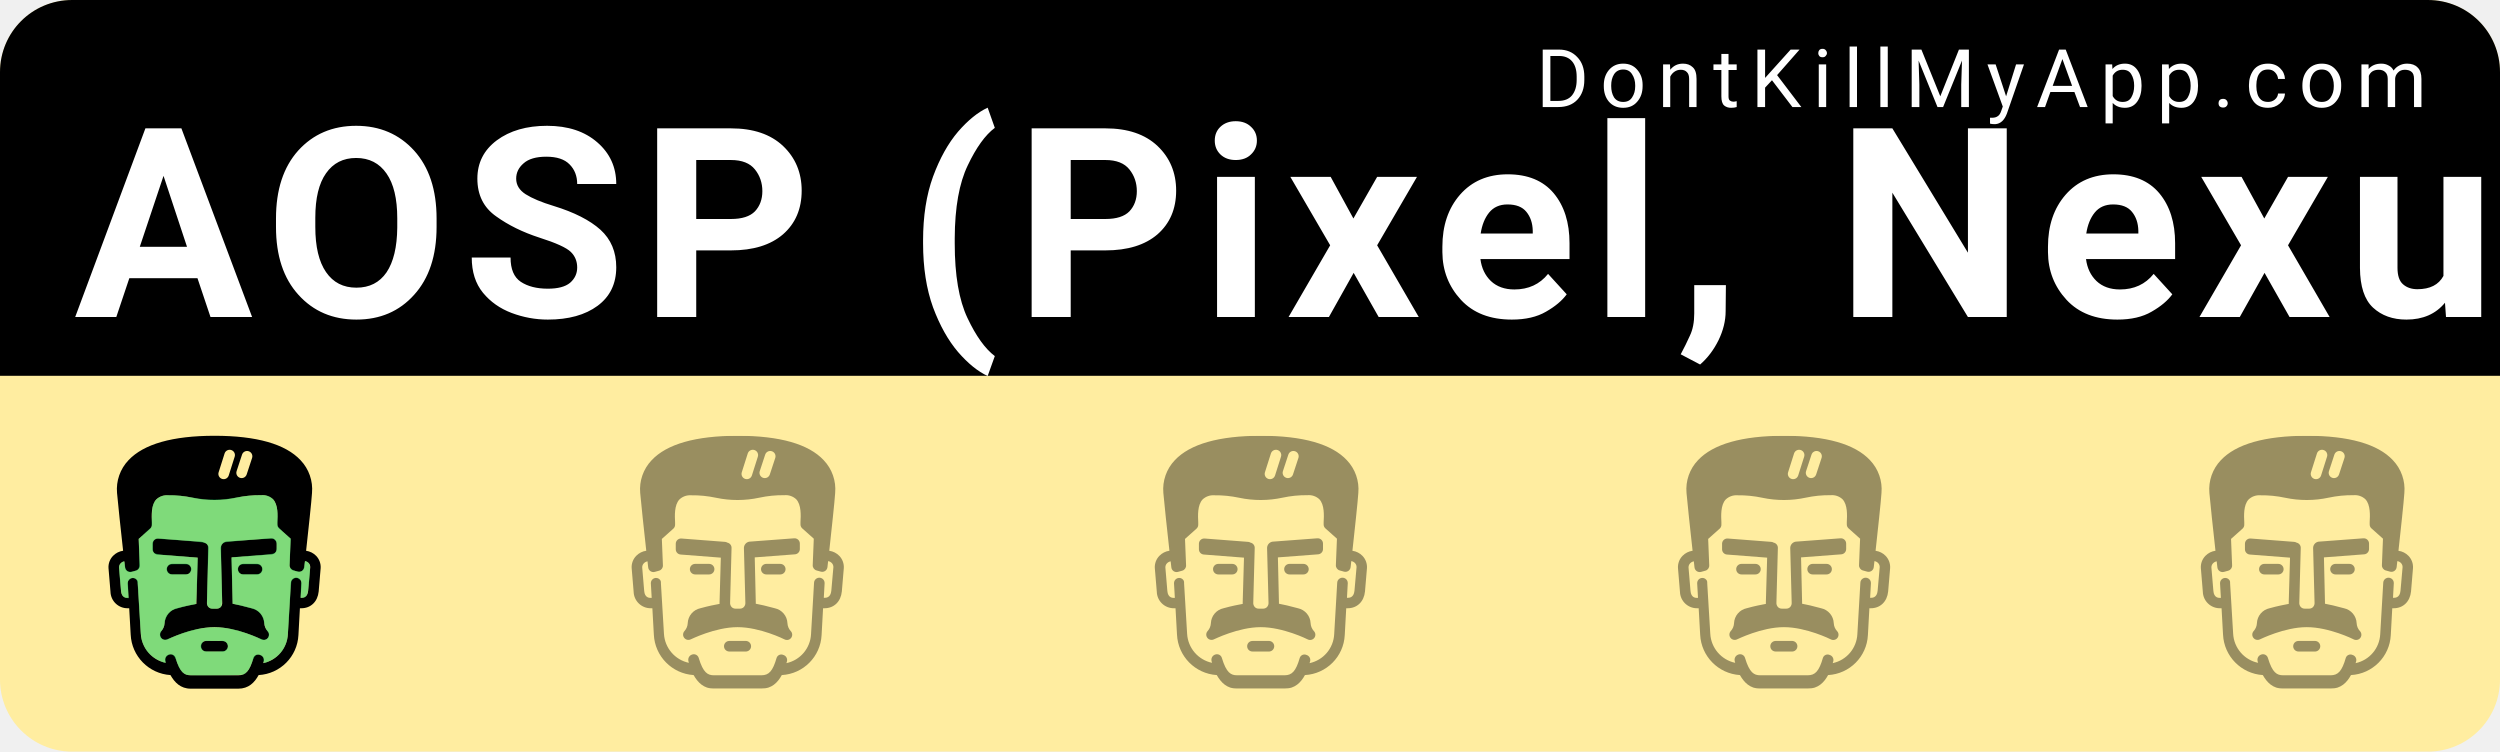
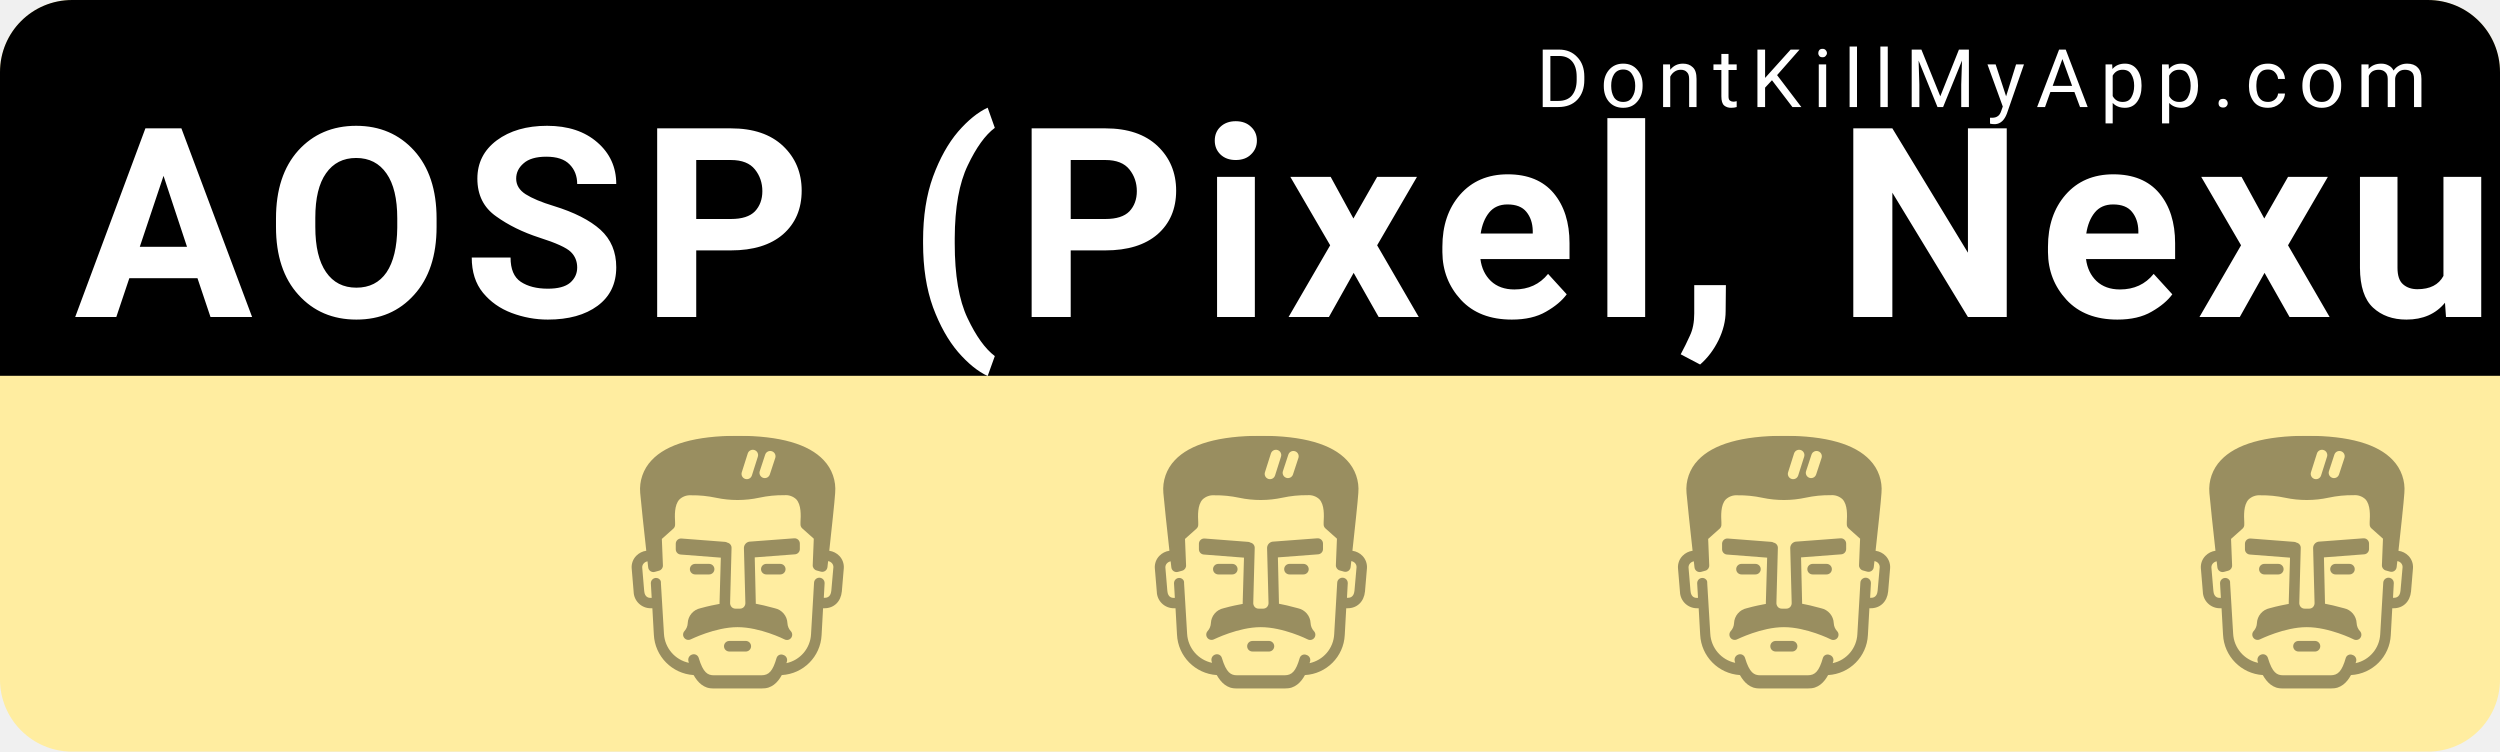
<svg xmlns="http://www.w3.org/2000/svg" width="153mm" height="46mm" viewBox="0 0 153 46" version="1.1" id="svg8">
  <defs id="defs2" />
  <g id="layer1" transform="translate(0,-251)">
    <rect style="color:#000000;clip-rule:nonzero;display:inline;overflow:visible;visibility:visible;opacity:1;isolation:auto;mix-blend-mode:normal;color-interpolation:sRGB;color-interpolation-filters:linearRGB;solid-color:#000000;solid-opacity:1;fill:#ffeda0;fill-opacity:1;fill-rule:nonzero;stroke:none;stroke-width:0.529;stroke-linecap:round;stroke-linejoin:miter;stroke-miterlimit:4;stroke-dasharray:none;stroke-dashoffset:0;stroke-opacity:1;color-rendering:auto;image-rendering:auto;shape-rendering:auto;text-rendering:auto;enable-background:accumulate" id="bkg" width="153" height="46" x="6.5503158e-15" y="251" rx="4.416" ry="4.416" />
    <path style="color:#000000;clip-rule:nonzero;display:inline;overflow:visible;visibility:visible;opacity:1;isolation:auto;mix-blend-mode:normal;color-interpolation:sRGB;color-interpolation-filters:linearRGB;solid-color:#000000;solid-opacity:1;fill:#000000;fill-opacity:1;fill-rule:nonzero;stroke:none;stroke-width:2;stroke-linecap:round;stroke-linejoin:miter;stroke-miterlimit:4;stroke-dasharray:none;stroke-dashoffset:0;stroke-opacity:1;color-rendering:auto;image-rendering:auto;shape-rendering:auto;text-rendering:auto;enable-background:accumulate" d="M 16.689,0 C 7.443,0 0,7.443 0,16.689 V 86.93 H 578.268 V 16.689 C 578.268,7.443 570.824,0 561.578,0 Z" id="bkgtop" transform="matrix(0.2645833,0,0,0.2645833,0,251)" />
    <text xml:space="preserve" style="font-style:normal;font-variant:normal;font-weight:300;font-stretch:normal;font-size:9.648px;line-height:0%;font-family:Roboto;-inkscape-font-specification:'Roboto Light';text-align:start;letter-spacing:0.685px;word-spacing:0px;writing-mode:lr-tb;text-anchor:start;fill:#ffffff;fill-opacity:1;stroke:none;stroke-width:0.201px;stroke-linecap:butt;stroke-linejoin:miter;stroke-opacity:1" x="94.007" y="257.55" id="link">
      <tspan id="tspan817" x="94.007" y="257.55" style="font-style:normal;font-variant:normal;font-weight:normal;font-stretch:normal;font-size:4.939px;font-family:Roboto;-inkscape-font-specification:Roboto;fill:#ffffff;stroke-width:0.201px">DontKillMyApp.com</tspan>
    </text>
    <text xml:space="preserve" style="font-style:normal;font-variant:normal;font-weight:bold;font-stretch:normal;font-size:12.7px;line-height:0%;font-family:Roboto;-inkscape-font-specification:'Roboto Bold';text-align:start;letter-spacing:0.902px;word-spacing:0px;writing-mode:lr-tb;text-anchor:start;fill:#ffffff;fill-opacity:1;stroke:none;stroke-width:0.265px;stroke-linecap:butt;stroke-linejoin:miter;stroke-opacity:1" x="4.538" y="270.402" id="vendor">
      <tspan id="tspan821" x="4.538" y="270.402" style="font-style:normal;font-variant:normal;font-weight:bold;font-stretch:normal;font-size:16.228px;font-family:Roboto;-inkscape-font-specification:'Roboto Bold';fill:#ffffff;stroke-width:0.265px">AOSP (Pixel, Nexus...)</tspan>
    </text>
    <g id="poo1" transform="matrix(0.01510025,0,0,0.01510025,5.393161,277.6693)">
-       <svg data-name="Layer 1" viewBox="0 0 63.326 75.47" x="0px" y="0px" version="1.1" id="svg18" width="1025" height="1025">
-         <defs id="defs22" />
-         <path d="m 23.128,41.38 a 1.575,1.575 0 1 0 0,-3.15 h -4.17 a 1.575,1.575 0 1 0 0,3.15 z" id="path4" />
-         <path d="m 40.188,38.23 a 1.575,1.575 0 0 0 0,3.15 h 4.17 a 1.575,1.575 0 1 0 0,-3.15 z" id="path6" />
-         <path d="m 34.188,61.23 h -5.05 a 1.575,1.575 0 1 0 0,3.15 h 5.05 a 1.58,1.58 0 0 0 0,-3.15 z" id="path8" />
-         <path d="m 48.448,30.6 -13.34,1 a 1.94,1.94 0 0 0 -1.6,1.87 l 0.43,16.3 a 1.77,1.77 0 0 1 -0.45,1.34 1.62,1.62 0 0 1 -1.19,0.48 h -1.27 a 1.62,1.62 0 0 1 -1.19,-0.48 1.79,1.79 0 0 1 -0.45,-1.36 l 0.43,-16.28 a 1.57,1.57 0 0 0 -1.25,-1.58 1.56,1.56 0 0 0 -0.7,-0.23 l -13,-1 a 1.57,1.57 0 0 0 -1.7,1.57 v 1.64 a 1.57,1.57 0 0 0 1.45,1.57 l 12,0.93 -0.38,13.22 a 5.46,5.46 0 0 0 0,0.58 c -1.2,0.22 -3.26,0.61 -5.7,1.29 a 4.77,4.77 0 0 0 -3.8,4.48 3.74,3.74 0 0 1 -0.95,2.31 1.58,1.58 0 0 0 1.83,2.51 c 0.07,0 7.3,-3.65 14,-3.65 6.7,0 13.94,3.61 14,3.65 a 1.57,1.57 0 0 0 1.83,-2.51 3.75,3.75 0 0 1 -0.95,-2.32 4.77,4.77 0 0 0 -3.76,-4.46 c -2.45,-0.69 -4.47,-1.12 -5.69,-1.35 0,-0.17 0,-0.33 0,-0.5 l -0.31,-13.33 12,-0.91 a 1.58,1.58 0 0 0 1.46,-1.57 v -1.64 a 1.58,1.58 0 0 0 -1.75,-1.57 z" id="path10" />
-         <path d="m 61.978,35.84 a 5.16,5.16 0 0 0 -3,-1.52 c 0.63,-5.79 1.62,-14.85 1.76,-17.24 a 12.56,12.56 0 0 0 -3.42,-9.79 c -4.49,-4.82 -13.14,-7.29 -25.66,-7.29 -12.52,0 -21.16,2.47 -25.68,7.29 a 12.56,12.56 0 0 0 -3.42,9.79 c 0.18,2.39 1.18,11.45 1.81,17.23 a 5.16,5.16 0 0 0 -3,1.52 4.83,4.83 0 0 0 -1.36,3.64 v 0 l 0.59,7.07 a 5.07,5.07 0 0 0 5.14,4.93 1.56,1.56 0 0 0 0.45,0 l 0.44,7.86 a 12.69,12.69 0 0 0 11.87,12.08 c 1.24,2.19 3.02,4.06 6.05,4.06 h 14.19 c 3.07,0 4.86,-1.83 6.07,-4.06 a 12.58,12.58 0 0 0 11.88,-11.94 l 0.44,-8 a 1.55,1.55 0 0 0 0.42,0 c 2.85,0 4.88,-2 5.18,-5 l 0.59,-7 v 0 a 4.84,4.84 0 0 0 -1.34,-3.63 z m -23.74,-25.29 1.62,-4.93 a 1.581,1.581 0 1 1 3,1 l -1.62,4.93 a 1.581,1.581 0 0 1 -3,-1 z m -5.36,0.32 1.78,-5.61 a 1.581,1.581 0 0 1 3,1 l -1.78,5.61 a 1.581,1.581 0 1 1 -3,-1 z m 26.71,35.38 c -0.2,2.1 -1.59,2.1 -2,2.1 h -0.24 l 0.24,-4.34 a 1.581,1.581 0 1 0 -3.16,-0.08 c 0,0 0,0 0,0.06 l -0.89,15.2 a 9.31,9.31 0 0 1 -7.35,8.66 l 0.14,-0.45 a 1.58,1.58 0 0 0 -1.06,-2 1.47,1.47 0 0 0 -2,0.86 c -1.15,4 -2.33,5.21 -4.53,5.21 h -14.19 c -1.81,0 -3.19,-0.7 -4.53,-5.18 a 1.52,1.52 0 0 0 -2,-1 1.63,1.63 0 0 0 -1.06,2 c 0,0.15 0.09,0.32 0.14,0.47 a 9.4,9.4 0 0 1 -7.45,-8.68 L 8.738,44 v 0 a 1.52,1.52 0 0 0 -0.09,-0.74 1.51,1.51 0 0 0 -1.39,-0.84 1.56,1.56 0 0 0 -1.52,1.54 c 0,0 0,0.09 0,0.13 l 0.25,4.29 h -0.24 c -0.45,0 -1.83,0 -2,-2.08 l -0.59,-7 a 1.71,1.71 0 0 1 0.48,-1.24 2,2 0 0 1 1.1,-0.59 l 0.2,1.8 a 1.57,1.57 0 0 0 2,1.34 l 1.25,-0.35 a 1.57,1.57 0 0 0 1.15,-1.58 l -0.32,-7.9 3.45,-3.08 a 1.57,1.57 0 0 0 0.5,-1.23 c 0,-0.19 0,-0.4 0,-0.62 -0.1,-1.94 -0.27,-5.18 1.29,-6.84 a 4.59,4.59 0 0 1 3.48,-1.25 33.32,33.32 0 0 1 7.45,0.74 30.9,30.9 0 0 0 12.95,-0.03 33.3,33.3 0 0 1 7.45,-0.74 4.59,4.59 0 0 1 3.51,1.2 c 1.57,1.65 1.4,4.9 1.29,6.84 0,0.22 0,0.43 0,0.62 a 1.57,1.57 0 0 0 0.52,1.24 l 3.45,3.08 -0.32,7.9 a 1.57,1.57 0 0 0 1.15,1.58 l 1.25,0.35 a 1.57,1.57 0 0 0 2,-1.34 l 0.2,-1.8 a 2,2 0 0 1 1.09,0.57 1.71,1.71 0 0 1 0.48,1.24 z" id="path12" />
-         <path style="opacity:0.5;fill:#00c853;fill-opacity:1;fill-rule:nonzero;stroke:none;stroke-width:0.339;stroke-linecap:round;stroke-linejoin:miter;stroke-miterlimit:4;stroke-dasharray:none;stroke-dashoffset:133.262;stroke-opacity:0.539;paint-order:normal" d="m 23.013,71.203 c -1.154,-0.53 -2.012,-1.805 -2.776,-4.127 -0.59,-1.793 -1.609,-2.306 -2.72,-1.371 -0.486,0.409 -0.53,0.526 -0.479,1.27 0.031,0.451 0.003,0.819 -0.064,0.819 C 16.551,67.794 14.716,66.955 13.756,66.323 11.989,65.159 10.91,63.746 10.115,61.556 9.694,60.396 9.62,59.534 8.869,46.907 8.677,43.672 8.627,43.334 8.286,42.937 7.742,42.304 6.788,42.332 6.216,42.997 l -0.425,0.494 0.117,2.518 0.117,2.518 -0.559,-0.12 C 3.978,48.087 3.845,47.753 3.454,43.349 3.029,38.555 3.019,38.754 3.705,38.068 c 0.862,-0.862 1.057,-0.773 1.198,0.548 0.198,1.852 1.06,2.321 3.029,1.65 1.35,-0.46 1.352,-0.47 1.211,-5.293 L 9.019,30.768 9.924,29.941 c 0.498,-0.455 1.362,-1.261 1.922,-1.791 l 1.017,-0.963 0.094,-3.015 c 0.083,-2.669 0.139,-3.117 0.49,-3.911 0.502,-1.136 1.494,-1.996 2.712,-2.351 1.195,-0.347 4.677,-0.209 7.577,0.301 4.117,0.724 5.096,0.828 7.833,0.828 2.753,1.97e-4 3.915,-0.125 7.872,-0.845 1.024,-0.186 3.05,-0.388 4.501,-0.448 2.923,-0.121 3.713,0.025 4.853,0.894 1.199,0.914 1.856,3.392 1.679,6.326 -0.065,1.083 -0.031,1.755 0.106,2.057 0.112,0.247 1.029,1.192 2.038,2.101 l 1.836,1.652 -0.097,1.454 c -0.053,0.799 -0.145,2.689 -0.204,4.198 l -0.107,2.745 0.494,0.494 c 0.553,0.553 2.089,0.992 2.824,0.807 0.57,-0.143 0.962,-0.757 1.062,-1.664 0.148,-1.34 0.199,-1.464 0.568,-1.367 0.188,0.049 0.531,0.314 0.762,0.59 0.52,0.618 0.529,1.147 0.104,5.638 -0.381,4.025 -0.656,4.655 -2.029,4.655 h -0.506 l 0.096,-2.504 0.096,-2.504 -0.545,-0.459 C 56.672,42.608 56.276,42.402 56.093,42.402 c -0.566,0 -1.276,0.468 -1.464,0.965 -0.098,0.26 -0.34,3.406 -0.538,6.991 -0.508,9.224 -0.609,10.286 -1.102,11.596 -0.892,2.371 -2.42,4.032 -4.758,5.173 -1.799,0.878 -2.048,0.876 -1.963,-0.013 0.082,-0.86 -0.275,-1.428 -1.061,-1.687 -0.466,-0.154 -0.693,-0.148 -1.058,0.027 -0.536,0.257 -0.705,0.552 -1.421,2.472 -0.595,1.594 -1.33,2.655 -2.189,3.16 -0.57,0.335 -0.872,0.348 -8.715,0.389 -7.607,0.039 -8.169,0.022 -8.81,-0.272 z m 11.583,-6.983 c 0.529,-0.184 1.036,-0.88 1.036,-1.421 0,-0.149 -0.115,-0.493 -0.255,-0.764 -0.384,-0.742 -1.122,-0.885 -4.209,-0.818 l -2.675,0.058 -0.408,0.475 c -0.728,0.847 -0.343,2.345 0.653,2.538 0.839,0.162 5.349,0.109 5.859,-0.069 z M 18.843,60.18 c 7.207,-3.126 13.088,-3.79 19.307,-2.181 1.849,0.478 4.563,1.42 6.313,2.19 0.83,0.365 1.738,0.664 2.017,0.664 0.751,0 1.339,-0.661 1.339,-1.506 0,-0.371 -0.075,-0.721 -0.167,-0.778 -0.425,-0.263 -1.054,-1.682 -1.199,-2.708 -0.271,-1.915 -1.127,-3.183 -2.677,-3.967 -0.337,-0.17 -1.994,-0.642 -3.683,-1.049 l -3.071,-0.739 -0.104,-5.164 c -0.057,-2.84 -0.147,-5.942 -0.199,-6.893 -0.093,-1.706 -0.089,-1.73 0.297,-1.807 0.215,-0.043 3.006,-0.269 6.201,-0.502 6.205,-0.453 6.471,-0.507 6.81,-1.399 0.089,-0.234 0.162,-0.91 0.162,-1.502 0,-0.911 -0.067,-1.156 -0.438,-1.597 -0.384,-0.456 -0.546,-0.521 -1.312,-0.524 -1.924,-0.008 -13.26,0.909 -13.768,1.113 -0.295,0.119 -0.669,0.417 -0.829,0.663 -0.275,0.419 -0.279,0.97 -0.076,9.067 0.234,9.304 0.23,9.375 -0.627,9.833 -0.253,0.135 -0.935,0.234 -1.612,0.233 -1.11,-0.001 -1.2,-0.031 -1.666,-0.553 -0.586,-0.656 -0.555,0.366 -0.298,-9.772 0.111,-4.376 0.149,-8.165 0.085,-8.42 -0.246,-0.977 -0.806,-1.093 -7.975,-1.652 -3.589,-0.28 -6.757,-0.508 -7.041,-0.508 -0.322,0 -0.672,0.156 -0.931,0.416 -0.379,0.379 -0.416,0.549 -0.416,1.917 0,2.377 -0.444,2.201 7.066,2.788 3.417,0.267 6.236,0.508 6.264,0.536 0.136,0.136 -0.366,13.739 -0.51,13.833 -0.09,0.059 -0.504,0.153 -0.919,0.21 -1.393,0.191 -5.532,1.303 -6.053,1.626 -1.322,0.82 -2.157,2.189 -2.367,3.881 -0.116,0.936 -0.408,1.651 -0.965,2.366 -0.464,0.596 -0.416,1.627 0.101,2.143 0.577,0.577 1.128,0.528 2.941,-0.258 z m 5.376,-19.353 c 0.55,-0.64 0.547,-1.517 -0.007,-2.072 -0.407,-0.407 -0.474,-0.416 -3.122,-0.416 -2.575,0 -2.729,0.019 -3.156,0.387 -0.802,0.69 -0.52,2.064 0.515,2.506 0.186,0.08 1.469,0.128 2.851,0.107 l 2.512,-0.038 z m 21.175,0.014 c 0.625,-0.625 0.614,-1.567 -0.024,-2.116 -0.426,-0.367 -0.582,-0.386 -3.155,-0.386 -2.648,0 -2.716,0.009 -3.122,0.416 -0.717,0.717 -0.447,2.075 0.491,2.47 0.2,0.084 1.485,0.136 2.856,0.115 2.466,-0.037 2.499,-0.043 2.954,-0.498 z" id="path834" />
+       <svg version="1.1" id="Capa_1" x="0px" y="0px" width="181.445" height="36.289" viewBox="0 0 181.445 36.289" xml:space="preserve">
+         <defs id="defs39">
+ 
+ </defs>
+         <g id="g6" transform="translate(0,-1.4648437e-6)">
+ </g>
+         <g id="g8" transform="translate(0,-1.4648437e-6)">
+ </g>
+         <g id="g10" transform="translate(0,-1.4648437e-6)">
+ </g>
+         <g id="g12" transform="translate(0,-1.4648437e-6)">
+ </g>
+         <g id="g14" transform="translate(0,-1.4648437e-6)">
+ </g>
+         <g id="g16" transform="translate(0,-1.4648437e-6)">
+ </g>
+         <g id="g18" transform="translate(0,-1.4648437e-6)">
+ </g>
+         <g id="g20" transform="translate(0,-1.4648437e-6)">
+ </g>
+         <g id="g22" transform="translate(0,-1.4648437e-6)">
+ </g>
+         <g id="g24" transform="translate(0,-1.4648437e-6)">
+ </g>
+         <g id="g26" transform="translate(0,-1.4648437e-6)">
+ </g>
+         <g id="g28" transform="translate(0,-1.4648437e-6)">
+ </g>
+         <g id="g30" transform="translate(0,-1.4648437e-6)">
+ </g>
+         <g id="g32" transform="translate(0,-1.4648437e-6)">
+ </g>
+         <g id="g34" transform="translate(0,-1.4648437e-6)">
+ </g>
+         <flowRoot xml:space="preserve" id="flowRoot827" style="font-style:normal;font-weight:normal;font-size:13.333px;line-height:125%;font-family:sans-serif;letter-spacing:0px;word-spacing:0px;fill:#000000;fill-opacity:1;stroke:none;stroke-width:1px;stroke-linecap:butt;stroke-linejoin:miter;stroke-opacity:1" transform="rotate(-4.688264,151.2439,-302.9367)">
+           <flowRegion id="flowRegion829">
+             <rect id="rect831" width="170.747" height="28.313" x="2.6" y="3.931" />
+           </flowRegion>
+           <flowPara id="flowPara833" style="font-style:normal;font-variant:normal;font-weight:bold;font-stretch:normal;font-size:18.667px;font-family:'Courier New';-inkscape-font-specification:'Courier New'">Recommended</flowPara>
+         </flowRoot>
      </svg>
    </g>
    <g transform="matrix(0.01510025,0,0,0.01510025,37.41043,277.6693)" id="poo2">
      <svg data-name="Layer 1" viewBox="0 0 63.326 75.47" x="0px" y="0px" version="1.1" id="svg18" width="1025" height="1025">
        <defs id="defs22" />
        <path d="m 23.128,41.38 a 1.575,1.575 0 1 0 0,-3.15 h -4.17 a 1.575,1.575 0 1 0 0,3.15 z" id="path4" style="fill:#000000;fill-opacity:1;opacity:0.4" />
        <path d="m 40.188,38.23 a 1.575,1.575 0 0 0 0,3.15 h 4.17 a 1.575,1.575 0 1 0 0,-3.15 z" id="path6" style="fill:#000000;fill-opacity:1;opacity:0.4" />
        <path d="m 34.188,61.23 h -5.05 a 1.575,1.575 0 1 0 0,3.15 h 5.05 a 1.58,1.58 0 0 0 0,-3.15 z" id="path8" style="fill:#000000;fill-opacity:1;opacity:0.4" />
        <path d="m 48.448,30.6 -13.34,1 a 1.94,1.94 0 0 0 -1.6,1.87 l 0.43,16.3 a 1.77,1.77 0 0 1 -0.45,1.34 1.62,1.62 0 0 1 -1.19,0.48 h -1.27 a 1.62,1.62 0 0 1 -1.19,-0.48 1.79,1.79 0 0 1 -0.45,-1.36 l 0.43,-16.28 a 1.57,1.57 0 0 0 -1.25,-1.58 1.56,1.56 0 0 0 -0.7,-0.23 l -13,-1 a 1.57,1.57 0 0 0 -1.7,1.57 v 1.64 a 1.57,1.57 0 0 0 1.45,1.57 l 12,0.93 -0.38,13.22 a 5.46,5.46 0 0 0 0,0.58 c -1.2,0.22 -3.26,0.61 -5.7,1.29 a 4.77,4.77 0 0 0 -3.8,4.48 3.74,3.74 0 0 1 -0.95,2.31 1.58,1.58 0 0 0 1.83,2.51 c 0.07,0 7.3,-3.65 14,-3.65 6.7,0 13.94,3.61 14,3.65 a 1.57,1.57 0 0 0 1.83,-2.51 3.75,3.75 0 0 1 -0.95,-2.32 4.77,4.77 0 0 0 -3.76,-4.46 c -2.45,-0.69 -4.47,-1.12 -5.69,-1.35 0,-0.17 0,-0.33 0,-0.5 l -0.31,-13.33 12,-0.91 a 1.58,1.58 0 0 0 1.46,-1.57 v -1.64 a 1.58,1.58 0 0 0 -1.75,-1.57 z" id="path10" style="fill:#000000;fill-opacity:1;opacity:0.4" />
        <path d="m 61.978,35.84 a 5.16,5.16 0 0 0 -3,-1.52 c 0.63,-5.79 1.62,-14.85 1.76,-17.24 a 12.56,12.56 0 0 0 -3.42,-9.79 c -4.49,-4.82 -13.14,-7.29 -25.66,-7.29 -12.52,0 -21.16,2.47 -25.68,7.29 a 12.56,12.56 0 0 0 -3.42,9.79 c 0.18,2.39 1.18,11.45 1.81,17.23 a 5.16,5.16 0 0 0 -3,1.52 4.83,4.83 0 0 0 -1.36,3.64 v 0 l 0.59,7.07 a 5.07,5.07 0 0 0 5.14,4.93 1.56,1.56 0 0 0 0.45,0 l 0.44,7.86 a 12.69,12.69 0 0 0 11.87,12.08 c 1.24,2.19 3.02,4.06 6.05,4.06 h 14.19 c 3.07,0 4.86,-1.83 6.07,-4.06 a 12.58,12.58 0 0 0 11.88,-11.94 l 0.44,-8 a 1.55,1.55 0 0 0 0.42,0 c 2.85,0 4.88,-2 5.18,-5 l 0.59,-7 v 0 a 4.84,4.84 0 0 0 -1.34,-3.63 z m -23.74,-25.29 1.62,-4.93 a 1.581,1.581 0 1 1 3,1 l -1.62,4.93 a 1.581,1.581 0 0 1 -3,-1 z m -5.36,0.32 1.78,-5.61 a 1.581,1.581 0 0 1 3,1 l -1.78,5.61 a 1.581,1.581 0 1 1 -3,-1 z m 26.71,35.38 c -0.2,2.1 -1.59,2.1 -2,2.1 h -0.24 l 0.24,-4.34 a 1.581,1.581 0 1 0 -3.16,-0.08 c 0,0 0,0 0,0.06 l -0.89,15.2 a 9.31,9.31 0 0 1 -7.35,8.66 l 0.14,-0.45 a 1.58,1.58 0 0 0 -1.06,-2 1.47,1.47 0 0 0 -2,0.86 c -1.15,4 -2.33,5.21 -4.53,5.21 h -14.19 c -1.81,0 -3.19,-0.7 -4.53,-5.18 a 1.52,1.52 0 0 0 -2,-1 1.63,1.63 0 0 0 -1.06,2 c 0,0.15 0.09,0.32 0.14,0.47 a 9.4,9.4 0 0 1 -7.45,-8.68 L 8.738,44 v 0 a 1.52,1.52 0 0 0 -0.09,-0.74 1.51,1.51 0 0 0 -1.39,-0.84 1.56,1.56 0 0 0 -1.52,1.54 c 0,0 0,0.09 0,0.13 l 0.25,4.29 h -0.24 c -0.45,0 -1.83,0 -2,-2.08 l -0.59,-7 a 1.71,1.71 0 0 1 0.48,-1.24 2,2 0 0 1 1.1,-0.59 l 0.2,1.8 a 1.57,1.57 0 0 0 2,1.34 l 1.25,-0.35 a 1.57,1.57 0 0 0 1.15,-1.58 l -0.32,-7.9 3.45,-3.08 a 1.57,1.57 0 0 0 0.5,-1.23 c 0,-0.19 0,-0.4 0,-0.62 -0.1,-1.94 -0.27,-5.18 1.29,-6.84 a 4.59,4.59 0 0 1 3.48,-1.25 33.32,33.32 0 0 1 7.45,0.74 30.9,30.9 0 0 0 12.95,-0.03 33.3,33.3 0 0 1 7.45,-0.74 4.59,4.59 0 0 1 3.51,1.2 c 1.57,1.65 1.4,4.9 1.29,6.84 0,0.22 0,0.43 0,0.62 a 1.57,1.57 0 0 0 0.52,1.24 l 3.45,3.08 -0.32,7.9 a 1.57,1.57 0 0 0 1.15,1.58 l 1.25,0.35 a 1.57,1.57 0 0 0 2,-1.34 l 0.2,-1.8 a 2,2 0 0 1 1.09,0.57 1.71,1.71 0 0 1 0.48,1.24 z" id="path12" style="fill:#000000;fill-opacity:1;opacity:0.4" />
      </svg>
    </g>
    <g id="poo3" transform="matrix(0.01510025,0,0,0.01510025,69.4277,277.6693)">
      <svg data-name="Layer 1" viewBox="0 0 63.326 75.47" x="0px" y="0px" version="1.1" id="svg18" width="1025" height="1025">
        <defs id="defs22" />
        <path d="m 23.128,41.38 a 1.575,1.575 0 1 0 0,-3.15 h -4.17 a 1.575,1.575 0 1 0 0,3.15 z" id="path4" style="fill:#000000;fill-opacity:1;opacity:0.4" />
        <path d="m 40.188,38.23 a 1.575,1.575 0 0 0 0,3.15 h 4.17 a 1.575,1.575 0 1 0 0,-3.15 z" id="path6" style="fill:#000000;fill-opacity:1;opacity:0.4" />
        <path d="m 34.188,61.23 h -5.05 a 1.575,1.575 0 1 0 0,3.15 h 5.05 a 1.58,1.58 0 0 0 0,-3.15 z" id="path8" style="fill:#000000;fill-opacity:1;opacity:0.4" />
        <path d="m 48.448,30.6 -13.34,1 a 1.94,1.94 0 0 0 -1.6,1.87 l 0.43,16.3 a 1.77,1.77 0 0 1 -0.45,1.34 1.62,1.62 0 0 1 -1.19,0.48 h -1.27 a 1.62,1.62 0 0 1 -1.19,-0.48 1.79,1.79 0 0 1 -0.45,-1.36 l 0.43,-16.28 a 1.57,1.57 0 0 0 -1.25,-1.58 1.56,1.56 0 0 0 -0.7,-0.23 l -13,-1 a 1.57,1.57 0 0 0 -1.7,1.57 v 1.64 a 1.57,1.57 0 0 0 1.45,1.57 l 12,0.93 -0.38,13.22 a 5.46,5.46 0 0 0 0,0.58 c -1.2,0.22 -3.26,0.61 -5.7,1.29 a 4.77,4.77 0 0 0 -3.8,4.48 3.74,3.74 0 0 1 -0.95,2.31 1.58,1.58 0 0 0 1.83,2.51 c 0.07,0 7.3,-3.65 14,-3.65 6.7,0 13.94,3.61 14,3.65 a 1.57,1.57 0 0 0 1.83,-2.51 3.75,3.75 0 0 1 -0.95,-2.32 4.77,4.77 0 0 0 -3.76,-4.46 c -2.45,-0.69 -4.47,-1.12 -5.69,-1.35 0,-0.17 0,-0.33 0,-0.5 l -0.31,-13.33 12,-0.91 a 1.58,1.58 0 0 0 1.46,-1.57 v -1.64 a 1.58,1.58 0 0 0 -1.75,-1.57 z" id="path10" style="fill:#000000;fill-opacity:1;opacity:0.4" />
        <path d="m 61.978,35.84 a 5.16,5.16 0 0 0 -3,-1.52 c 0.63,-5.79 1.62,-14.85 1.76,-17.24 a 12.56,12.56 0 0 0 -3.42,-9.79 c -4.49,-4.82 -13.14,-7.29 -25.66,-7.29 -12.52,0 -21.16,2.47 -25.68,7.29 a 12.56,12.56 0 0 0 -3.42,9.79 c 0.18,2.39 1.18,11.45 1.81,17.23 a 5.16,5.16 0 0 0 -3,1.52 4.83,4.83 0 0 0 -1.36,3.64 v 0 l 0.59,7.07 a 5.07,5.07 0 0 0 5.14,4.93 1.56,1.56 0 0 0 0.45,0 l 0.44,7.86 a 12.69,12.69 0 0 0 11.87,12.08 c 1.24,2.19 3.02,4.06 6.05,4.06 h 14.19 c 3.07,0 4.86,-1.83 6.07,-4.06 a 12.58,12.58 0 0 0 11.88,-11.94 l 0.44,-8 a 1.55,1.55 0 0 0 0.42,0 c 2.85,0 4.88,-2 5.18,-5 l 0.59,-7 v 0 a 4.84,4.84 0 0 0 -1.34,-3.63 z m -23.74,-25.29 1.62,-4.93 a 1.581,1.581 0 1 1 3,1 l -1.62,4.93 a 1.581,1.581 0 0 1 -3,-1 z m -5.36,0.32 1.78,-5.61 a 1.581,1.581 0 0 1 3,1 l -1.78,5.61 a 1.581,1.581 0 1 1 -3,-1 z m 26.71,35.38 c -0.2,2.1 -1.59,2.1 -2,2.1 h -0.24 l 0.24,-4.34 a 1.581,1.581 0 1 0 -3.16,-0.08 c 0,0 0,0 0,0.06 l -0.89,15.2 a 9.31,9.31 0 0 1 -7.35,8.66 l 0.14,-0.45 a 1.58,1.58 0 0 0 -1.06,-2 1.47,1.47 0 0 0 -2,0.86 c -1.15,4 -2.33,5.21 -4.53,5.21 h -14.19 c -1.81,0 -3.19,-0.7 -4.53,-5.18 a 1.52,1.52 0 0 0 -2,-1 1.63,1.63 0 0 0 -1.06,2 c 0,0.15 0.09,0.32 0.14,0.47 a 9.4,9.4 0 0 1 -7.45,-8.68 L 8.738,44 v 0 a 1.52,1.52 0 0 0 -0.09,-0.74 1.51,1.51 0 0 0 -1.39,-0.84 1.56,1.56 0 0 0 -1.52,1.54 c 0,0 0,0.09 0,0.13 l 0.25,4.29 h -0.24 c -0.45,0 -1.83,0 -2,-2.08 l -0.59,-7 a 1.71,1.71 0 0 1 0.48,-1.24 2,2 0 0 1 1.1,-0.59 l 0.2,1.8 a 1.57,1.57 0 0 0 2,1.34 l 1.25,-0.35 a 1.57,1.57 0 0 0 1.15,-1.58 l -0.32,-7.9 3.45,-3.08 a 1.57,1.57 0 0 0 0.5,-1.23 c 0,-0.19 0,-0.4 0,-0.62 -0.1,-1.94 -0.27,-5.18 1.29,-6.84 a 4.59,4.59 0 0 1 3.48,-1.25 33.32,33.32 0 0 1 7.45,0.74 30.9,30.9 0 0 0 12.95,-0.03 33.3,33.3 0 0 1 7.45,-0.74 4.59,4.59 0 0 1 3.51,1.2 c 1.57,1.65 1.4,4.9 1.29,6.84 0,0.22 0,0.43 0,0.62 a 1.57,1.57 0 0 0 0.52,1.24 l 3.45,3.08 -0.32,7.9 a 1.57,1.57 0 0 0 1.15,1.58 l 1.25,0.35 a 1.57,1.57 0 0 0 2,-1.34 l 0.2,-1.8 a 2,2 0 0 1 1.09,0.57 1.71,1.71 0 0 1 0.48,1.24 z" id="path12" style="fill:#000000;fill-opacity:1;opacity:0.4" />
      </svg>
    </g>
    <g transform="matrix(0.01510025,0,0,0.01510025,101.445,277.6693)" id="poo4">
      <svg data-name="Layer 1" viewBox="0 0 63.326 75.47" x="0px" y="0px" version="1.1" id="svg18" width="1025" height="1025">
        <defs id="defs22" />
        <path d="m 23.128,41.38 a 1.575,1.575 0 1 0 0,-3.15 h -4.17 a 1.575,1.575 0 1 0 0,3.15 z" id="path4" style="fill:#000000;fill-opacity:1;opacity:0.4" />
        <path d="m 40.188,38.23 a 1.575,1.575 0 0 0 0,3.15 h 4.17 a 1.575,1.575 0 1 0 0,-3.15 z" id="path6" style="fill:#000000;fill-opacity:1;opacity:0.4" />
        <path d="m 34.188,61.23 h -5.05 a 1.575,1.575 0 1 0 0,3.15 h 5.05 a 1.58,1.58 0 0 0 0,-3.15 z" id="path8" style="fill:#000000;fill-opacity:1;opacity:0.4" />
        <path d="m 48.448,30.6 -13.34,1 a 1.94,1.94 0 0 0 -1.6,1.87 l 0.43,16.3 a 1.77,1.77 0 0 1 -0.45,1.34 1.62,1.62 0 0 1 -1.19,0.48 h -1.27 a 1.62,1.62 0 0 1 -1.19,-0.48 1.79,1.79 0 0 1 -0.45,-1.36 l 0.43,-16.28 a 1.57,1.57 0 0 0 -1.25,-1.58 1.56,1.56 0 0 0 -0.7,-0.23 l -13,-1 a 1.57,1.57 0 0 0 -1.7,1.57 v 1.64 a 1.57,1.57 0 0 0 1.45,1.57 l 12,0.93 -0.38,13.22 a 5.46,5.46 0 0 0 0,0.58 c -1.2,0.22 -3.26,0.61 -5.7,1.29 a 4.77,4.77 0 0 0 -3.8,4.48 3.74,3.74 0 0 1 -0.95,2.31 1.58,1.58 0 0 0 1.83,2.51 c 0.07,0 7.3,-3.65 14,-3.65 6.7,0 13.94,3.61 14,3.65 a 1.57,1.57 0 0 0 1.83,-2.51 3.75,3.75 0 0 1 -0.95,-2.32 4.77,4.77 0 0 0 -3.76,-4.46 c -2.45,-0.69 -4.47,-1.12 -5.69,-1.35 0,-0.17 0,-0.33 0,-0.5 l -0.31,-13.33 12,-0.91 a 1.58,1.58 0 0 0 1.46,-1.57 v -1.64 a 1.58,1.58 0 0 0 -1.75,-1.57 z" id="path10" style="fill:#000000;fill-opacity:1;opacity:0.4" />
        <path d="m 61.978,35.84 a 5.16,5.16 0 0 0 -3,-1.52 c 0.63,-5.79 1.62,-14.85 1.76,-17.24 a 12.56,12.56 0 0 0 -3.42,-9.79 c -4.49,-4.82 -13.14,-7.29 -25.66,-7.29 -12.52,0 -21.16,2.47 -25.68,7.29 a 12.56,12.56 0 0 0 -3.42,9.79 c 0.18,2.39 1.18,11.45 1.81,17.23 a 5.16,5.16 0 0 0 -3,1.52 4.83,4.83 0 0 0 -1.36,3.64 v 0 l 0.59,7.07 a 5.07,5.07 0 0 0 5.14,4.93 1.56,1.56 0 0 0 0.45,0 l 0.44,7.86 a 12.69,12.69 0 0 0 11.87,12.08 c 1.24,2.19 3.02,4.06 6.05,4.06 h 14.19 c 3.07,0 4.86,-1.83 6.07,-4.06 a 12.58,12.58 0 0 0 11.88,-11.94 l 0.44,-8 a 1.55,1.55 0 0 0 0.42,0 c 2.85,0 4.88,-2 5.18,-5 l 0.59,-7 v 0 a 4.84,4.84 0 0 0 -1.34,-3.63 z m -23.74,-25.29 1.62,-4.93 a 1.581,1.581 0 1 1 3,1 l -1.62,4.93 a 1.581,1.581 0 0 1 -3,-1 z m -5.36,0.32 1.78,-5.61 a 1.581,1.581 0 0 1 3,1 l -1.78,5.61 a 1.581,1.581 0 1 1 -3,-1 z m 26.71,35.38 c -0.2,2.1 -1.59,2.1 -2,2.1 h -0.24 l 0.24,-4.34 a 1.581,1.581 0 1 0 -3.16,-0.08 c 0,0 0,0 0,0.06 l -0.89,15.2 a 9.31,9.31 0 0 1 -7.35,8.66 l 0.14,-0.45 a 1.58,1.58 0 0 0 -1.06,-2 1.47,1.47 0 0 0 -2,0.86 c -1.15,4 -2.33,5.21 -4.53,5.21 h -14.19 c -1.81,0 -3.19,-0.7 -4.53,-5.18 a 1.52,1.52 0 0 0 -2,-1 1.63,1.63 0 0 0 -1.06,2 c 0,0.15 0.09,0.32 0.14,0.47 a 9.4,9.4 0 0 1 -7.45,-8.68 L 8.738,44 v 0 a 1.52,1.52 0 0 0 -0.09,-0.74 1.51,1.51 0 0 0 -1.39,-0.84 1.56,1.56 0 0 0 -1.52,1.54 c 0,0 0,0.09 0,0.13 l 0.25,4.29 h -0.24 c -0.45,0 -1.83,0 -2,-2.08 l -0.59,-7 a 1.71,1.71 0 0 1 0.48,-1.24 2,2 0 0 1 1.1,-0.59 l 0.2,1.8 a 1.57,1.57 0 0 0 2,1.34 l 1.25,-0.35 a 1.57,1.57 0 0 0 1.15,-1.58 l -0.32,-7.9 3.45,-3.08 a 1.57,1.57 0 0 0 0.5,-1.23 c 0,-0.19 0,-0.4 0,-0.62 -0.1,-1.94 -0.27,-5.18 1.29,-6.84 a 4.59,4.59 0 0 1 3.48,-1.25 33.32,33.32 0 0 1 7.45,0.74 30.9,30.9 0 0 0 12.95,-0.03 33.3,33.3 0 0 1 7.45,-0.74 4.59,4.59 0 0 1 3.51,1.2 c 1.57,1.65 1.4,4.9 1.29,6.84 0,0.22 0,0.43 0,0.62 a 1.57,1.57 0 0 0 0.52,1.24 l 3.45,3.08 -0.32,7.9 a 1.57,1.57 0 0 0 1.15,1.58 l 1.25,0.35 a 1.57,1.57 0 0 0 2,-1.34 l 0.2,-1.8 a 2,2 0 0 1 1.09,0.57 1.71,1.71 0 0 1 0.48,1.24 z" id="path12" style="fill:#000000;fill-opacity:1;opacity:0.4" />
      </svg>
    </g>
    <g transform="matrix(0.01510025,0,0,0.01510025,133.445,277.6693)" id="poo5">
      <svg data-name="Layer 1" viewBox="0 0 63.326 75.47" x="0px" y="0px" version="1.1" id="svg18" width="1025" height="1025">
        <defs id="defs22" />
        <path d="m 23.128,41.38 a 1.575,1.575 0 1 0 0,-3.15 h -4.17 a 1.575,1.575 0 1 0 0,3.15 z" id="path4" style="fill:#000000;fill-opacity:1;opacity:0.4" />
        <path d="m 40.188,38.23 a 1.575,1.575 0 0 0 0,3.15 h 4.17 a 1.575,1.575 0 1 0 0,-3.15 z" id="path6" style="fill:#000000;fill-opacity:1;opacity:0.4" />
        <path d="m 34.188,61.23 h -5.05 a 1.575,1.575 0 1 0 0,3.15 h 5.05 a 1.58,1.58 0 0 0 0,-3.15 z" id="path8" style="fill:#000000;fill-opacity:1;opacity:0.4" />
        <path d="m 48.448,30.6 -13.34,1 a 1.94,1.94 0 0 0 -1.6,1.87 l 0.43,16.3 a 1.77,1.77 0 0 1 -0.45,1.34 1.62,1.62 0 0 1 -1.19,0.48 h -1.27 a 1.62,1.62 0 0 1 -1.19,-0.48 1.79,1.79 0 0 1 -0.45,-1.36 l 0.43,-16.28 a 1.57,1.57 0 0 0 -1.25,-1.58 1.56,1.56 0 0 0 -0.7,-0.23 l -13,-1 a 1.57,1.57 0 0 0 -1.7,1.57 v 1.64 a 1.57,1.57 0 0 0 1.45,1.57 l 12,0.93 -0.38,13.22 a 5.46,5.46 0 0 0 0,0.58 c -1.2,0.22 -3.26,0.61 -5.7,1.29 a 4.77,4.77 0 0 0 -3.8,4.48 3.74,3.74 0 0 1 -0.95,2.31 1.58,1.58 0 0 0 1.83,2.51 c 0.07,0 7.3,-3.65 14,-3.65 6.7,0 13.94,3.61 14,3.65 a 1.57,1.57 0 0 0 1.83,-2.51 3.75,3.75 0 0 1 -0.95,-2.32 4.77,4.77 0 0 0 -3.76,-4.46 c -2.45,-0.69 -4.47,-1.12 -5.69,-1.35 0,-0.17 0,-0.33 0,-0.5 l -0.31,-13.33 12,-0.91 a 1.58,1.58 0 0 0 1.46,-1.57 v -1.64 a 1.58,1.58 0 0 0 -1.75,-1.57 z" id="path10" style="fill:#000000;fill-opacity:1;opacity:0.4" />
        <path d="m 61.978,35.84 a 5.16,5.16 0 0 0 -3,-1.52 c 0.63,-5.79 1.62,-14.85 1.76,-17.24 a 12.56,12.56 0 0 0 -3.42,-9.79 c -4.49,-4.82 -13.14,-7.29 -25.66,-7.29 -12.52,0 -21.16,2.47 -25.68,7.29 a 12.56,12.56 0 0 0 -3.42,9.79 c 0.18,2.39 1.18,11.45 1.81,17.23 a 5.16,5.16 0 0 0 -3,1.52 4.83,4.83 0 0 0 -1.36,3.64 v 0 l 0.59,7.07 a 5.07,5.07 0 0 0 5.14,4.93 1.56,1.56 0 0 0 0.45,0 l 0.44,7.86 a 12.69,12.69 0 0 0 11.87,12.08 c 1.24,2.19 3.02,4.06 6.05,4.06 h 14.19 c 3.07,0 4.86,-1.83 6.07,-4.06 a 12.58,12.58 0 0 0 11.88,-11.94 l 0.44,-8 a 1.55,1.55 0 0 0 0.42,0 c 2.85,0 4.88,-2 5.18,-5 l 0.59,-7 v 0 a 4.84,4.84 0 0 0 -1.34,-3.63 z m -23.74,-25.29 1.62,-4.93 a 1.581,1.581 0 1 1 3,1 l -1.62,4.93 a 1.581,1.581 0 0 1 -3,-1 z m -5.36,0.32 1.78,-5.61 a 1.581,1.581 0 0 1 3,1 l -1.78,5.61 a 1.581,1.581 0 1 1 -3,-1 z m 26.71,35.38 c -0.2,2.1 -1.59,2.1 -2,2.1 h -0.24 l 0.24,-4.34 a 1.581,1.581 0 1 0 -3.16,-0.08 c 0,0 0,0 0,0.06 l -0.89,15.2 a 9.31,9.31 0 0 1 -7.35,8.66 l 0.14,-0.45 a 1.58,1.58 0 0 0 -1.06,-2 1.47,1.47 0 0 0 -2,0.86 c -1.15,4 -2.33,5.21 -4.53,5.21 h -14.19 c -1.81,0 -3.19,-0.7 -4.53,-5.18 a 1.52,1.52 0 0 0 -2,-1 1.63,1.63 0 0 0 -1.06,2 c 0,0.15 0.09,0.32 0.14,0.47 a 9.4,9.4 0 0 1 -7.45,-8.68 L 8.738,44 v 0 a 1.52,1.52 0 0 0 -0.09,-0.74 1.51,1.51 0 0 0 -1.39,-0.84 1.56,1.56 0 0 0 -1.52,1.54 c 0,0 0,0.09 0,0.13 l 0.25,4.29 h -0.24 c -0.45,0 -1.83,0 -2,-2.08 l -0.59,-7 a 1.71,1.71 0 0 1 0.48,-1.24 2,2 0 0 1 1.1,-0.59 l 0.2,1.8 a 1.57,1.57 0 0 0 2,1.34 l 1.25,-0.35 a 1.57,1.57 0 0 0 1.15,-1.58 l -0.32,-7.9 3.45,-3.08 a 1.57,1.57 0 0 0 0.5,-1.23 c 0,-0.19 0,-0.4 0,-0.62 -0.1,-1.94 -0.27,-5.18 1.29,-6.84 a 4.59,4.59 0 0 1 3.48,-1.25 33.32,33.32 0 0 1 7.45,0.74 30.9,30.9 0 0 0 12.95,-0.03 33.3,33.3 0 0 1 7.45,-0.74 4.59,4.59 0 0 1 3.51,1.2 c 1.57,1.65 1.4,4.9 1.29,6.84 0,0.22 0,0.43 0,0.62 a 1.57,1.57 0 0 0 0.52,1.24 l 3.45,3.08 -0.32,7.9 a 1.57,1.57 0 0 0 1.15,1.58 l 1.25,0.35 a 1.57,1.57 0 0 0 2,-1.34 l 0.2,-1.8 a 2,2 0 0 1 1.09,0.57 1.71,1.71 0 0 1 0.48,1.24 z" id="path12" style="fill:#000000;fill-opacity:1;opacity:0.4" />
      </svg>
    </g>
  </g>
</svg>
